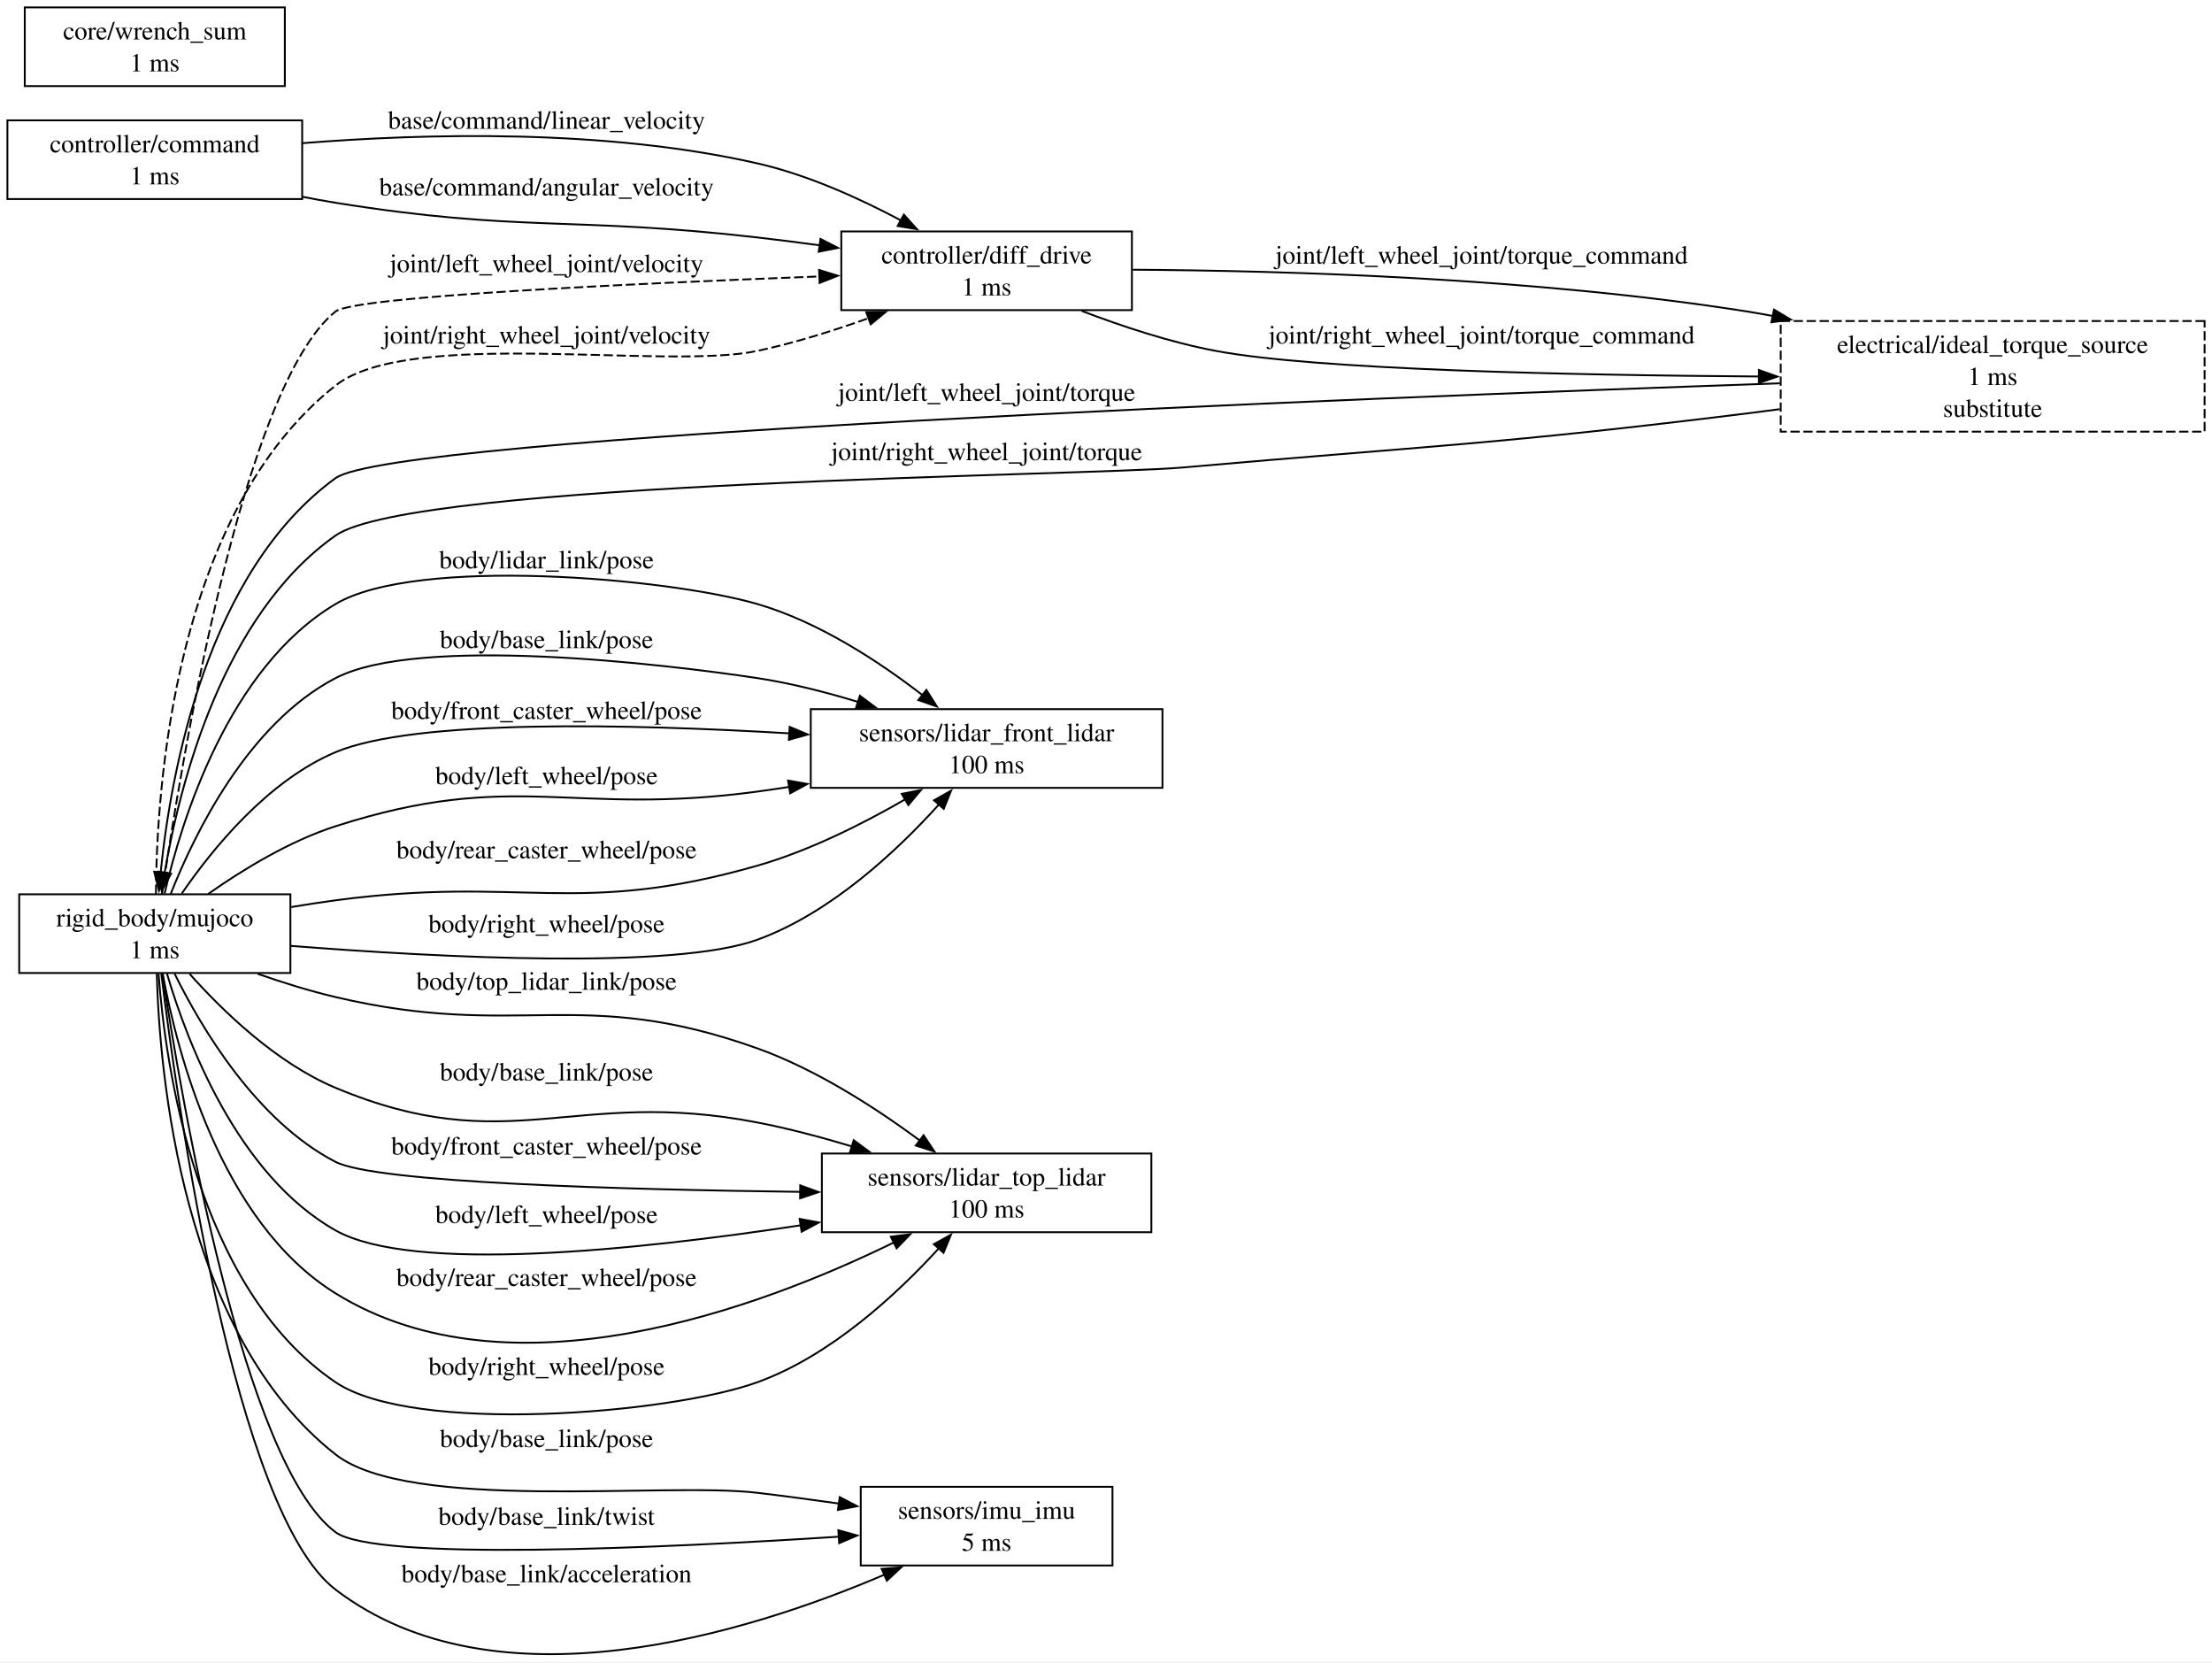
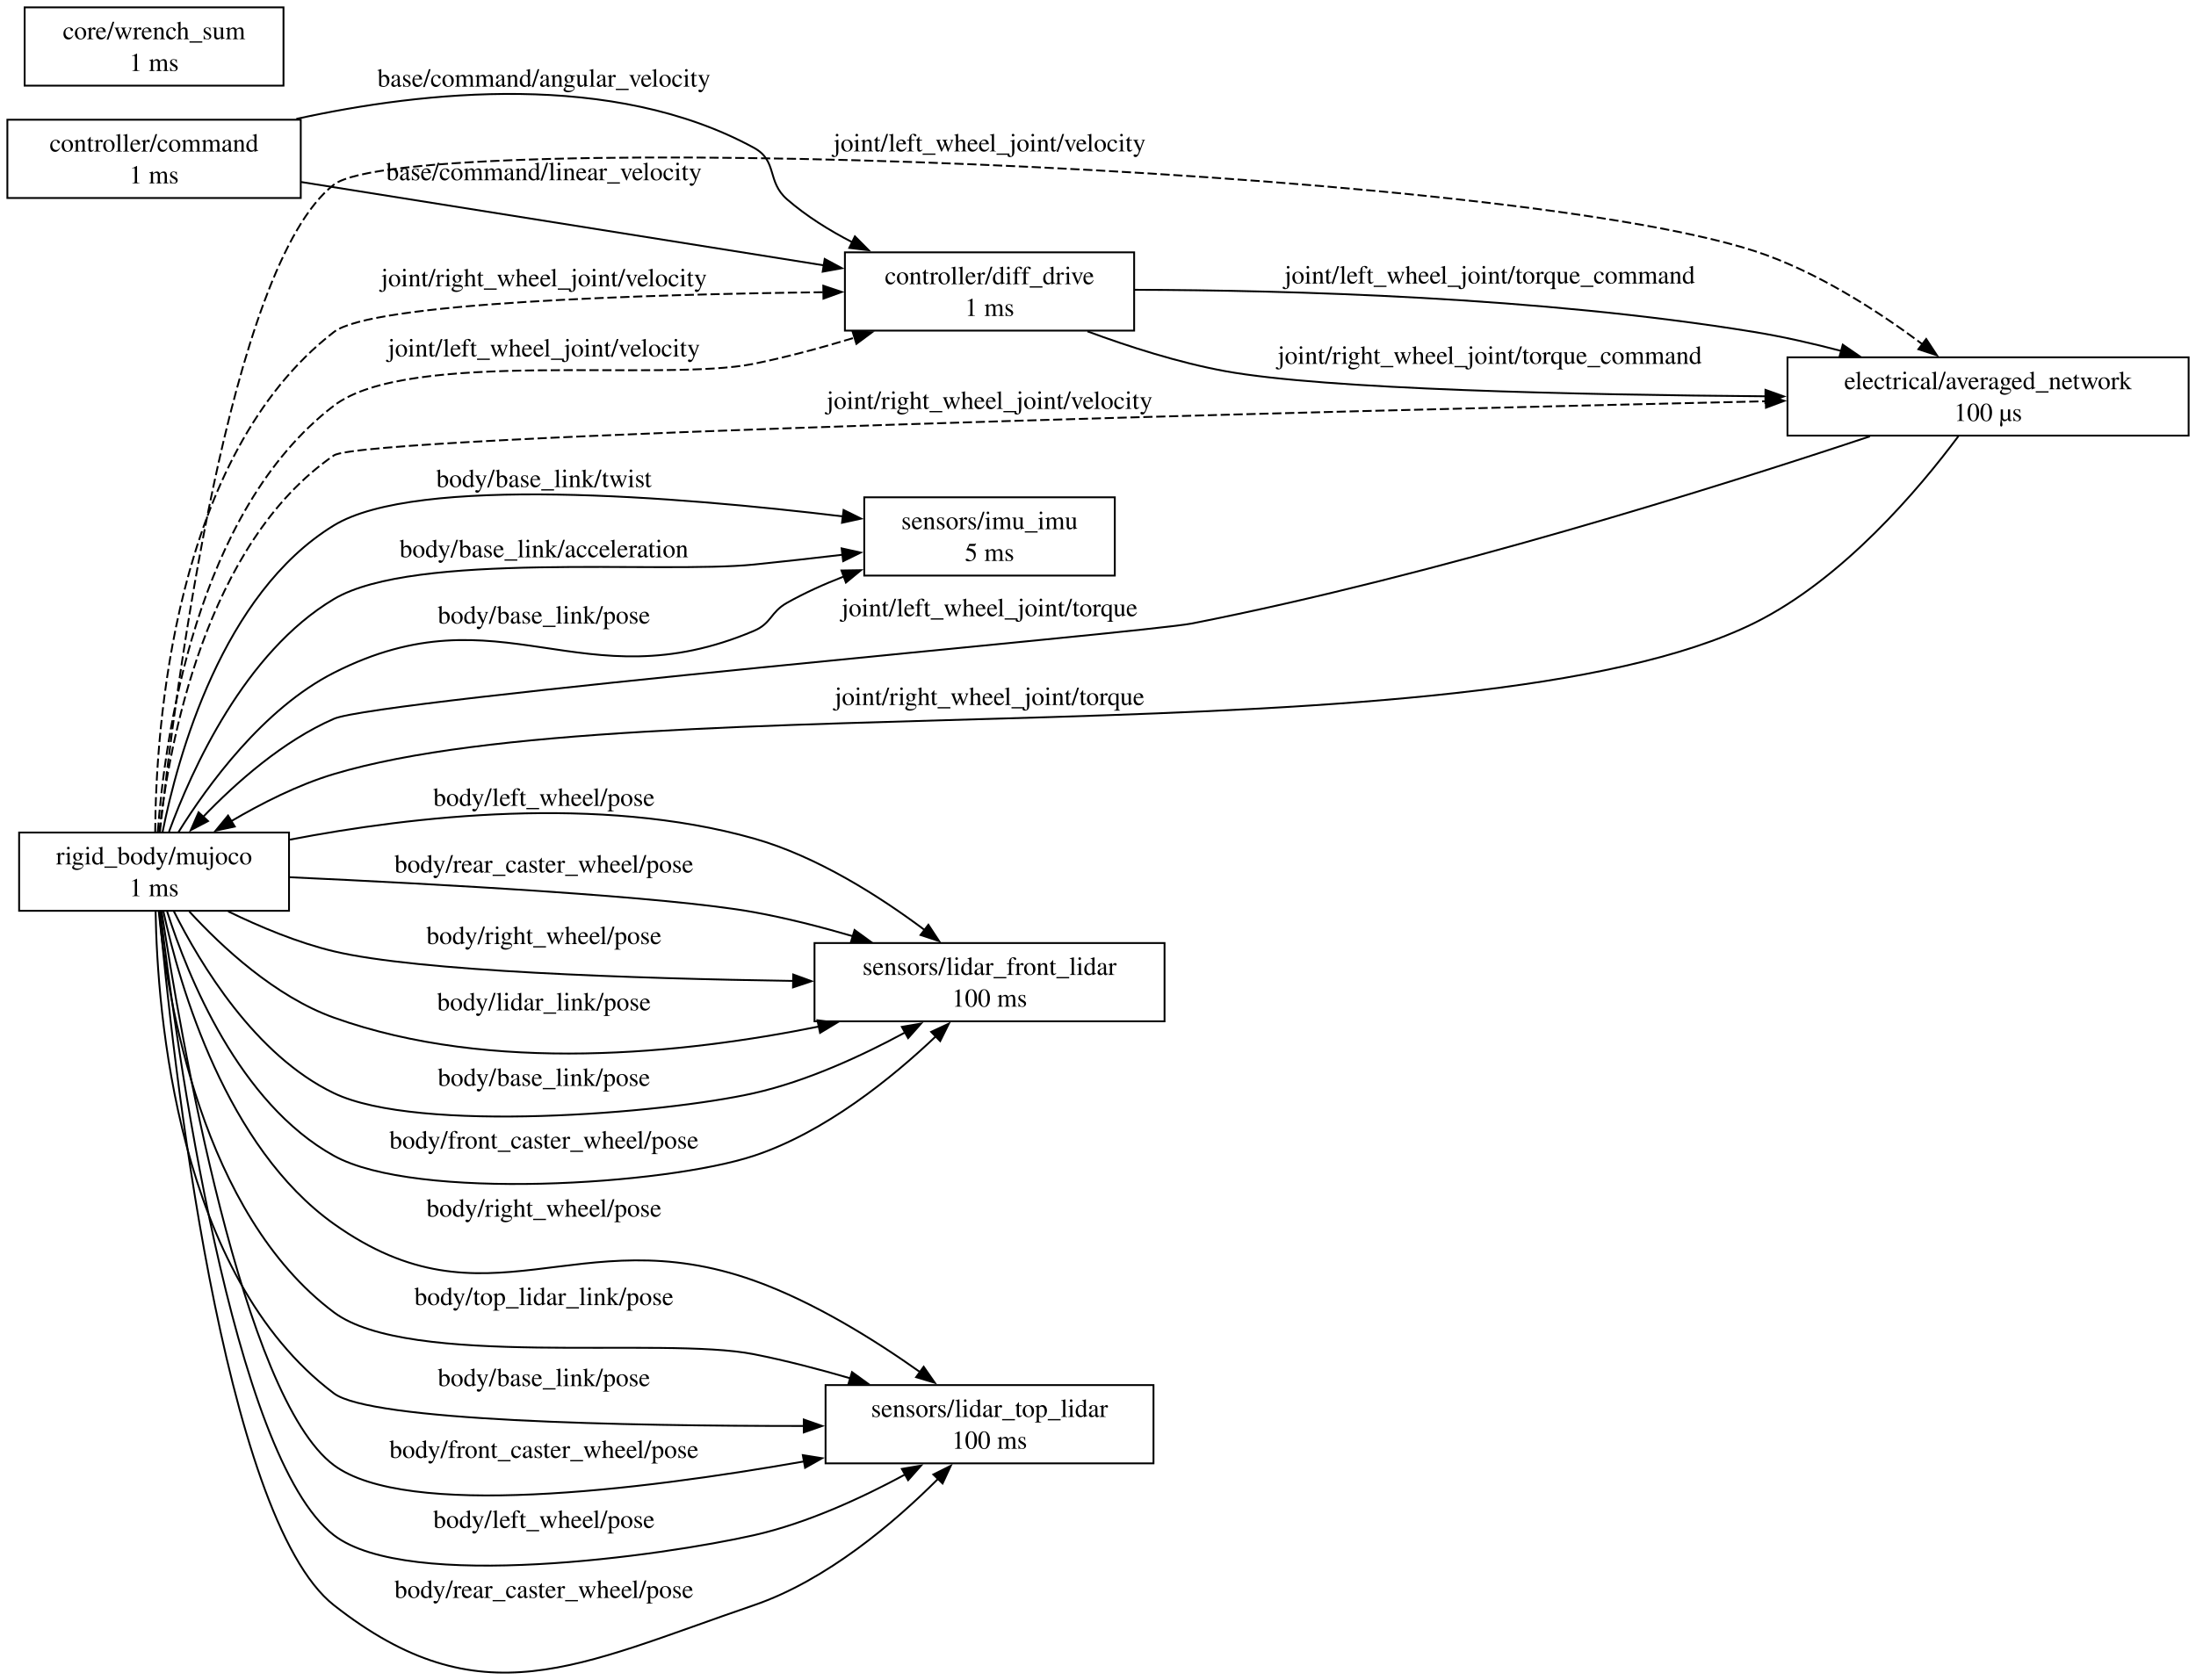
- <svg xmlns="http://www.w3.org/2000/svg" width="1195pt" height="898pt" viewBox="0.00 0.00 1195.00 898.00">
-   <g id="graph0" class="graph" transform="scale(1 1) rotate(0) translate(4 893.56)">
-     <polygon fill="white" stroke="none" points="-4,4 -4,-893.56 1191,-893.56 1191,4 -4,4" />
+ <svg xmlns="http://www.w3.org/2000/svg" width="1192pt" height="912pt" viewBox="0.00 0.00 1192.00 912.00">
+   <g id="graph0" class="graph" transform="scale(1 1) rotate(0) translate(4 908.4)">
+     <polygon fill="white" stroke="none" points="-4,4 -4,-908.4 1188,-908.4 1188,4 -4,4" />
    <g id="node1" class="node">
-       <polygon fill="none" stroke="black" points="152.88,-410.56 6.38,-410.56 6.38,-368.06 152.88,-368.06 152.88,-410.56" />
-       <text xml:space="preserve" text-anchor="middle" x="79.62" y="-393.26" font-family="Times,serif" font-size="14.00">rigid_body/mujoco</text>
-       <text xml:space="preserve" text-anchor="middle" x="79.62" y="-376.01" font-family="Times,serif" font-size="14.00">1 ms</text>
+       <polygon fill="none" stroke="black" points="152.88,-456.4 6.38,-456.4 6.38,-413.9 152.88,-413.9 152.88,-456.4" />
+       <text xml:space="preserve" text-anchor="middle" x="79.62" y="-439.1" font-family="Times,serif" font-size="14.00">rigid_body/mujoco</text>
+       <text xml:space="preserve" text-anchor="middle" x="79.62" y="-421.85" font-family="Times,serif" font-size="14.00">1 ms</text>
    </g>
    <g id="node3" class="node">
-       <polygon fill="none" stroke="black" points="607.5,-768.56 450.5,-768.56 450.5,-726.06 607.5,-726.06 607.5,-768.56" />
-       <text xml:space="preserve" text-anchor="middle" x="529" y="-751.26" font-family="Times,serif" font-size="14.00">controller/diff_drive</text>
-       <text xml:space="preserve" text-anchor="middle" x="529" y="-734.01" font-family="Times,serif" font-size="14.00">1 ms</text>
+       <polygon fill="none" stroke="black" points="611.62,-771.4 454.62,-771.4 454.62,-728.9 611.62,-728.9 611.62,-771.4" />
+       <text xml:space="preserve" text-anchor="middle" x="533.12" y="-754.1" font-family="Times,serif" font-size="14.00">controller/diff_drive</text>
+       <text xml:space="preserve" text-anchor="middle" x="533.12" y="-736.85" font-family="Times,serif" font-size="14.00">1 ms</text>
    </g>
    <g id="edge5" class="edge">
-       <path fill="none" stroke="black" stroke-dasharray="5,2" d="M83.55,-410.66C93.27,-478.14 126.73,-684.73 177.25,-725.31 187.34,-733.41 338.2,-740.44 438.75,-744.26" />
-       <polygon fill="black" stroke="black" points="438.51,-747.75 448.63,-744.63 438.77,-740.75 438.51,-747.75" />
-       <text xml:space="preserve" text-anchor="middle" x="291.25" y="-746.63" font-family="Times,serif" font-size="14.00">joint/left_wheel_joint/velocity</text>
+       <path fill="none" stroke="black" stroke-dasharray="5,2" d="M81.66,-456.85C85.34,-506.91 101.98,-630.61 177.25,-688.15 217.7,-719.08 355.34,-700.8 405.25,-710.9 423.22,-714.54 442.26,-719.7 459.98,-725.1" />
+       <polygon fill="black" stroke="black" points="458.78,-728.39 469.37,-728.02 460.86,-721.71 458.78,-728.39" />
+       <text xml:space="preserve" text-anchor="middle" x="291.25" y="-714.85" font-family="Times,serif" font-size="14.00">joint/left_wheel_joint/velocity</text>
    </g>
    <g id="edge6" class="edge">
-       <path fill="none" stroke="black" stroke-dasharray="5,2" d="M80.24,-410.87C80.55,-466.67 89.87,-616.27 177.25,-685.31 217.14,-716.82 355.53,-693.44 405.25,-704.06 425.2,-708.32 446.34,-714.95 465.36,-721.76" />
-       <polygon fill="black" stroke="black" points="463.97,-724.97 474.56,-725.13 466.38,-718.4 463.97,-724.97" />
-       <text xml:space="preserve" text-anchor="middle" x="291.25" y="-708.01" font-family="Times,serif" font-size="14.00">joint/right_wheel_joint/velocity</text>
+       <path fill="none" stroke="black" stroke-dasharray="5,2" d="M80.24,-456.61C80.56,-512.1 89.89,-660.76 177.25,-728.15 197.82,-744.02 344.78,-748.53 443.02,-749.76" />
+       <polygon fill="black" stroke="black" points="442.89,-753.26 452.93,-749.88 442.97,-746.26 442.89,-753.26" />
+       <text xml:space="preserve" text-anchor="middle" x="291.25" y="-752.92" font-family="Times,serif" font-size="14.00">joint/right_wheel_joint/velocity</text>
+     </g>
+     <g id="node4" class="node">
+       <polygon fill="none" stroke="black" points="1184,-714.4 966.25,-714.4 966.25,-671.9 1184,-671.9 1184,-714.4" />
+       <text xml:space="preserve" text-anchor="middle" x="1075.12" y="-697.1" font-family="Times,serif" font-size="14.00">electrical/averaged_network</text>
+       <text xml:space="preserve" text-anchor="middle" x="1075.12" y="-679.85" font-family="Times,serif" font-size="14.00">100 µs</text>
+     </g>
+     <g id="edge8" class="edge">
+       <path fill="none" stroke="black" stroke-dasharray="5,2" d="M82.83,-456.89C90.74,-529.88 120.25,-764.04 177.25,-808.15 217.22,-839.09 804.77,-818.64 948.25,-772.15 981.84,-761.27 1015.48,-739.45 1039.53,-721.5" />
+       <polygon fill="black" stroke="black" points="1041.55,-724.36 1047.37,-715.5 1037.3,-718.79 1041.55,-724.36" />
+       <text xml:space="preserve" text-anchor="middle" x="533.12" y="-826.19" font-family="Times,serif" font-size="14.00">joint/left_wheel_joint/velocity</text>
+     </g>
+     <g id="edge10" class="edge">
+       <path fill="none" stroke="black" stroke-dasharray="5,2" d="M82.45,-456.63C87.68,-503.2 107.22,-613.12 177.25,-661.15 193.05,-671.99 714.34,-685.07 954.78,-690.55" />
+       <polygon fill="black" stroke="black" points="954.43,-694.04 964.5,-690.77 954.58,-687.04 954.43,-694.04" />
+       <text xml:space="preserve" text-anchor="middle" x="533.12" y="-686.39" font-family="Times,serif" font-size="14.00">joint/right_wheel_joint/velocity</text>
    </g>
    <g id="node5" class="node">
-       <polygon fill="none" stroke="black" points="624,-510.56 434,-510.56 434,-468.06 624,-468.06 624,-510.56" />
-       <text xml:space="preserve" text-anchor="middle" x="529" y="-493.26" font-family="Times,serif" font-size="14.00">sensors/lidar_front_lidar</text>
-       <text xml:space="preserve" text-anchor="middle" x="529" y="-476.01" font-family="Times,serif" font-size="14.00">100 ms</text>
+       <polygon fill="none" stroke="black" points="628.12,-396.4 438.12,-396.4 438.12,-353.9 628.12,-353.9 628.12,-396.4" />
+       <text xml:space="preserve" text-anchor="middle" x="533.12" y="-379.1" font-family="Times,serif" font-size="14.00">sensors/lidar_front_lidar</text>
+       <text xml:space="preserve" text-anchor="middle" x="533.12" y="-361.85" font-family="Times,serif" font-size="14.00">100 ms</text>
+     </g>
+     <g id="edge11" class="edge">
+       <path fill="none" stroke="black" d="M98.75,-413.54C116.47,-394.24 145.38,-367.3 177.25,-355.9 262.77,-325.32 367.26,-336.27 440.64,-351.1" />
+       <polygon fill="black" stroke="black" points="439.7,-354.48 450.21,-353.1 441.14,-347.63 439.7,-354.48" />
+       <text xml:space="preserve" text-anchor="middle" x="291.25" y="-359.85" font-family="Times,serif" font-size="14.00">body/lidar_link/pose</text>
+     </g>
+     <g id="edge12" class="edge">
+       <path fill="none" stroke="black" d="M90.34,-413.72C104.68,-385.03 134.5,-335.39 177.25,-314.9 222.94,-293.01 355.82,-303.76 405.25,-314.9 433.95,-321.37 463.78,-335.13 487.3,-347.86" />
+       <polygon fill="black" stroke="black" points="485.53,-350.89 495.97,-352.69 488.93,-344.77 485.53,-350.89" />
+       <text xml:space="preserve" text-anchor="middle" x="291.25" y="-318.85" font-family="Times,serif" font-size="14.00">body/base_link/pose</text>
+     </g>
+     <g id="edge13" class="edge">
+       <path fill="none" stroke="black" d="M86.72,-413.53C97.97,-378.27 125.69,-309.45 177.25,-280.9 221.58,-256.37 357.15,-264.99 405.25,-280.9 443.77,-293.64 480.11,-323.1 503.95,-345.72" />
+       <polygon fill="black" stroke="black" points="501.45,-348.18 511.06,-352.65 506.33,-343.16 501.45,-348.18" />
+       <text xml:space="preserve" text-anchor="middle" x="291.25" y="-284.85" font-family="Times,serif" font-size="14.00">body/front_caster_wheel/pose</text>
+     </g>
+     <g id="edge14" class="edge">
+       <path fill="none" stroke="black" d="M153.35,-452.53C220.14,-465.38 321.2,-476.92 405.25,-453.15 439.52,-443.46 473.63,-421.63 497.84,-403.52" />
+       <polygon fill="black" stroke="black" points="499.93,-406.32 505.74,-397.46 495.67,-400.77 499.93,-406.32" />
+       <text xml:space="preserve" text-anchor="middle" x="291.25" y="-470.88" font-family="Times,serif" font-size="14.00">body/left_wheel/pose</text>
+     </g>
+     <g id="edge15" class="edge">
+       <path fill="none" stroke="black" d="M153.14,-432.13C233.72,-428.43 358.63,-421.61 405.25,-413.15 422.96,-409.94 441.69,-405.15 459.18,-400.03" />
+       <polygon fill="black" stroke="black" points="459.86,-403.48 468.43,-397.25 457.85,-396.78 459.86,-403.48" />
+       <text xml:space="preserve" text-anchor="middle" x="291.25" y="-434.68" font-family="Times,serif" font-size="14.00">body/rear_caster_wheel/pose</text>
+     </g>
+     <g id="edge16" class="edge">
+       <path fill="none" stroke="black" d="M119.87,-413.57C136.98,-405.24 157.58,-396.59 177.25,-391.9 222.87,-381.03 339.53,-377.16 426.73,-375.82" />
+       <polygon fill="black" stroke="black" points="426.55,-379.32 436.5,-375.68 426.45,-372.32 426.55,-379.32" />
+       <text xml:space="preserve" text-anchor="middle" x="291.25" y="-395.85" font-family="Times,serif" font-size="14.00">body/right_wheel/pose</text>
+     </g>
+     <g id="node6" class="node">
+       <polygon fill="none" stroke="black" points="622.12,-156.4 444.12,-156.4 444.12,-113.9 622.12,-113.9 622.12,-156.4" />
+       <text xml:space="preserve" text-anchor="middle" x="533.12" y="-139.1" font-family="Times,serif" font-size="14.00">sensors/lidar_top_lidar</text>
+       <text xml:space="preserve" text-anchor="middle" x="533.12" y="-121.85" font-family="Times,serif" font-size="14.00">100 ms</text>
+     </g>
+     <g id="edge17" class="edge">
+       <path fill="none" stroke="black" d="M82.18,-413.53C86.91,-365.44 105.56,-249.64 177.25,-195.9 217.99,-165.37 355.3,-183.03 405.25,-173.15 422.37,-169.77 440.48,-165.05 457.5,-160.09" />
+       <polygon fill="black" stroke="black" points="458.47,-163.45 467.06,-157.24 456.47,-156.75 458.47,-163.45" />
+       <text xml:space="preserve" text-anchor="middle" x="291.25" y="-199.85" font-family="Times,serif" font-size="14.00">body/top_lidar_link/pose</text>
+     </g>
+     <g id="edge18" class="edge">
+       <path fill="none" stroke="black" d="M80.46,-413.53C81.37,-359.04 92.11,-215.91 177.25,-151.9 197.26,-136.86 334.57,-134.16 432.38,-134.2" />
+       <polygon fill="black" stroke="black" points="432.29,-137.7 442.29,-134.21 432.3,-130.7 432.29,-137.7" />
+       <text xml:space="preserve" text-anchor="middle" x="291.25" y="-155.85" font-family="Times,serif" font-size="14.00">body/base_link/pose</text>
+     </g>
+     <g id="edge19" class="edge">
+       <path fill="none" stroke="black" d="M83.73,-413.61C93.75,-347.53 127.46,-149.95 177.25,-112.9 216.29,-83.85 341.86,-99.03 432.56,-114.97" />
+       <polygon fill="black" stroke="black" points="431.77,-118.38 442.23,-116.7 433,-111.49 431.77,-118.38" />
+       <text xml:space="preserve" text-anchor="middle" x="291.25" y="-116.85" font-family="Times,serif" font-size="14.00">body/front_caster_wheel/pose</text>
+     </g>
+     <g id="edge20" class="edge">
+       <path fill="none" stroke="black" d="M83.02,-413.65C91.41,-342.57 122.02,-117.27 177.25,-74.9 217.45,-44.07 355.82,-63.76 405.25,-74.9 433.95,-81.37 463.78,-95.13 487.3,-107.86" />
+       <polygon fill="black" stroke="black" points="485.53,-110.89 495.97,-112.69 488.93,-104.77 485.53,-110.89" />
+       <text xml:space="preserve" text-anchor="middle" x="291.25" y="-78.85" font-family="Times,serif" font-size="14.00">body/left_wheel/pose</text>
+     </g>
+     <g id="edge21" class="edge">
+       <path fill="none" stroke="black" d="M82.44,-413.56C89.33,-337.59 116.57,-84.62 177.25,-36.9 256.9,25.73 309.37,-4.12 405.25,-36.9 444.87,-50.45 481.69,-81.95 505.35,-105.66" />
+       <polygon fill="black" stroke="black" points="502.62,-107.86 512.1,-112.59 507.63,-102.98 502.62,-107.86" />
+       <text xml:space="preserve" text-anchor="middle" x="291.25" y="-40.85" font-family="Times,serif" font-size="14.00">body/rear_caster_wheel/pose</text>
+     </g>
+     <g id="edge22" class="edge">
+       <path fill="none" stroke="black" d="M84.67,-413.67C93.54,-373.1 118.75,-285.53 177.25,-243.9 260.56,-184.62 308.94,-247.51 405.25,-213.15 437.93,-201.5 471.21,-180.63 495.48,-163.41" />
+       <polygon fill="black" stroke="black" points="497.37,-166.36 503.42,-157.66 493.27,-160.69 497.37,-166.36" />
+       <text xml:space="preserve" text-anchor="middle" x="291.25" y="-247.85" font-family="Times,serif" font-size="14.00">body/right_wheel/pose</text>
+     </g>
+     <g id="node7" class="node">
+       <polygon fill="none" stroke="black" points="601.12,-638.4 465.12,-638.4 465.12,-595.9 601.12,-595.9 601.12,-638.4" />
+       <text xml:space="preserve" text-anchor="middle" x="533.12" y="-621.1" font-family="Times,serif" font-size="14.00">sensors/imu_imu</text>
+       <text xml:space="preserve" text-anchor="middle" x="533.12" y="-603.85" font-family="Times,serif" font-size="14.00">5 ms</text>
+     </g>
+     <g id="edge23" class="edge">
+       <path fill="none" stroke="black" d="M92.82,-456.52C108.67,-482.02 138.9,-523.66 177.25,-543.15 268.04,-589.29 311.5,-526.14 405.25,-565.9 414.9,-570 414.1,-576.03 423.25,-581.15 432.89,-586.56 443.46,-591.31 454.12,-595.44" />
+       <polygon fill="black" stroke="black" points="452.75,-598.67 463.35,-598.84 455.17,-592.1 452.75,-598.67" />
+       <text xml:space="preserve" text-anchor="middle" x="291.25" y="-569.85" font-family="Times,serif" font-size="14.00">body/base_link/pose</text>
+     </g>
+     <g id="edge24" class="edge">
+       <path fill="none" stroke="black" d="M84.25,-456.68C92.45,-497.68 116.64,-586.16 177.25,-623.15 221.89,-650.4 363.35,-638.88 453.61,-628.02" />
+       <polygon fill="black" stroke="black" points="453.9,-631.51 463.39,-626.82 453.04,-624.56 453.9,-631.51" />
+       <text xml:space="preserve" text-anchor="middle" x="291.25" y="-643.93" font-family="Times,serif" font-size="14.00">body/base_link/twist</text>
+     </g>
+     <g id="edge25" class="edge">
+       <path fill="none" stroke="black" d="M87.74,-456.83C100.05,-490.44 128.74,-554.26 177.25,-583.15 220.93,-609.17 354.67,-596.79 405.25,-601.9 420.79,-603.48 437.38,-605.34 453.27,-607.21" />
+       <polygon fill="black" stroke="black" points="452.84,-610.68 463.18,-608.39 453.67,-603.73 452.84,-610.68" />
+       <text xml:space="preserve" text-anchor="middle" x="291.25" y="-605.85" font-family="Times,serif" font-size="14.00">body/base_link/acceleration</text>
+     </g>
+     <g id="node2" class="node">
+       <polygon fill="none" stroke="black" points="159.25,-843.4 0,-843.4 0,-800.9 159.25,-800.9 159.25,-843.4" />
+       <text xml:space="preserve" text-anchor="middle" x="79.62" y="-826.1" font-family="Times,serif" font-size="14.00">controller/command</text>
+       <text xml:space="preserve" text-anchor="middle" x="79.62" y="-808.85" font-family="Times,serif" font-size="14.00">1 ms</text>
+     </g>
+     <g id="edge3" class="edge">
+       <path fill="none" stroke="black" d="M159.53,-809.57C238.8,-796.93 360.74,-777.49 443.34,-764.31" />
+       <polygon fill="black" stroke="black" points="443.65,-767.81 452.98,-762.78 442.55,-760.89 443.65,-767.81" />
+       <text xml:space="preserve" text-anchor="middle" x="291.25" y="-810.55" font-family="Times,serif" font-size="14.00">base/command/linear_velocity</text>
+     </g>
+     <g id="edge4" class="edge">
+       <path fill="none" stroke="black" d="M156.87,-843.84C226.07,-859.03 328.69,-869.95 405.25,-828.15 418.23,-821.07 412.08,-809.85 423.25,-800.15 433.72,-791.06 446.12,-783.31 458.74,-776.83" />
+       <polygon fill="black" stroke="black" points="460.05,-780.08 467.51,-772.56 456.99,-773.79 460.05,-780.08" />
+       <text xml:space="preserve" text-anchor="middle" x="291.25" y="-861.35" font-family="Times,serif" font-size="14.00">base/command/angular_velocity</text>
+     </g>
+     <g id="edge7" class="edge">
+       <path fill="none" stroke="black" d="M611.75,-751.06C695.37,-750.86 832.08,-747.16 948.25,-728.15 963.8,-725.61 980.18,-721.87 995.79,-717.77" />
+       <polygon fill="black" stroke="black" points="996.26,-721.27 1005,-715.28 994.43,-714.51 996.26,-721.27" />
+       <text xml:space="preserve" text-anchor="middle" x="804.62" y="-754.46" font-family="Times,serif" font-size="14.00">joint/left_wheel_joint/torque_command</text>
    </g>
    <g id="edge9" class="edge">
-       <path fill="none" stroke="black" d="M84.92,-410.95C94.02,-450.35 119.38,-532.88 177.25,-567.31 220.79,-593.21 356.6,-581.46 405.25,-567.31 438.43,-557.66 471.21,-536.04 494.53,-518" />
-       <polygon fill="black" stroke="black" points="496.46,-520.94 502.12,-511.99 492.11,-515.46 496.46,-520.94" />
-       <text xml:space="preserve" text-anchor="middle" x="291.25" y="-586.58" font-family="Times,serif" font-size="14.00">body/lidar_link/pose</text>
-     </g>
-     <g id="edge10" class="edge">
-       <path fill="none" stroke="black" d="M88.24,-410.81C100.96,-443.02 129.9,-502.66 177.25,-527.31 222.19,-550.7 355.15,-534.88 405.25,-527.31 423.24,-524.58 442.23,-519.74 459.76,-514.4" />
-       <polygon fill="black" stroke="black" points="460.53,-517.83 469.01,-511.48 458.42,-511.15 460.53,-517.83" />
-       <text xml:space="preserve" text-anchor="middle" x="291.25" y="-543.55" font-family="Times,serif" font-size="14.00">body/base_link/pose</text>
-     </g>
-     <g id="edge11" class="edge">
-       <path fill="none" stroke="black" d="M94.21,-410.98C110.57,-434.82 140.48,-471.8 177.25,-487.31 219.92,-505.3 335.68,-502.62 422.63,-497.48" />
-       <polygon fill="black" stroke="black" points="422.61,-500.99 432.38,-496.88 422.18,-494 422.61,-500.99" />
-       <text xml:space="preserve" text-anchor="middle" x="291.25" y="-505.25" font-family="Times,serif" font-size="14.00">body/front_caster_wheel/pose</text>
-     </g>
-     <g id="edge12" class="edge">
-       <path fill="none" stroke="black" d="M108.54,-410.8C126.99,-423.76 152.29,-439.28 177.25,-447.31 274.04,-478.45 304.49,-452.41 405.25,-466.06 410.88,-466.82 416.65,-467.67 422.46,-468.58" />
-       <polygon fill="black" stroke="black" points="421.74,-472.01 432.18,-470.16 422.87,-465.1 421.74,-472.01" />
-       <text xml:space="preserve" text-anchor="middle" x="291.25" y="-470.01" font-family="Times,serif" font-size="14.00">body/left_wheel/pose</text>
-     </g>
-     <g id="edge13" class="edge">
-       <path fill="none" stroke="black" d="M153.31,-403.67C161.37,-405.02 169.47,-406.26 177.25,-407.31 278.03,-420.8 307.5,-398.06 405.25,-426.06 433.26,-434.08 462.33,-448.73 485.15,-461.92" />
-       <polygon fill="black" stroke="black" points="483.16,-464.81 493.55,-466.88 486.72,-458.78 483.16,-464.81" />
-       <text xml:space="preserve" text-anchor="middle" x="291.25" y="-430.01" font-family="Times,serif" font-size="14.00">body/rear_caster_wheel/pose</text>
-     </g>
-     <g id="edge14" class="edge">
-       <path fill="none" stroke="black" d="M153.2,-382.7C234.49,-376.32 360.71,-369.81 405.25,-386.06 445.03,-400.56 480.87,-434.27 503.4,-459.24" />
-       <polygon fill="black" stroke="black" points="500.58,-461.33 509.81,-466.53 505.84,-456.71 500.58,-461.33" />
-       <text xml:space="preserve" text-anchor="middle" x="291.25" y="-390.01" font-family="Times,serif" font-size="14.00">body/right_wheel/pose</text>
-     </g>
-     <g id="node6" class="node">
-       <polygon fill="none" stroke="black" points="618,-270.56 440,-270.56 440,-228.06 618,-228.06 618,-270.56" />
-       <text xml:space="preserve" text-anchor="middle" x="529" y="-253.26" font-family="Times,serif" font-size="14.00">sensors/lidar_top_lidar</text>
-       <text xml:space="preserve" text-anchor="middle" x="529" y="-236.01" font-family="Times,serif" font-size="14.00">100 ms</text>
-     </g>
-     <g id="edge15" class="edge">
-       <path fill="none" stroke="black" d="M135.19,-367.62C148.76,-362.88 163.39,-358.31 177.25,-355.06 276.62,-331.7 309.14,-361.69 405.25,-327.31 437.22,-315.87 469.47,-294.92 492.89,-277.62" />
-       <polygon fill="black" stroke="black" points="494.96,-280.44 500.83,-271.62 490.74,-274.85 494.96,-280.44" />
-       <text xml:space="preserve" text-anchor="middle" x="291.25" y="-359.01" font-family="Times,serif" font-size="14.00">body/top_lidar_link/pose</text>
-     </g>
-     <g id="edge16" class="edge">
-       <path fill="none" stroke="black" d="M98.41,-367.61C116.11,-347.75 145.18,-319.49 177.25,-306.06 271.03,-266.78 305.43,-306.62 405.25,-287.31 422.05,-284.06 439.8,-279.34 456.43,-274.33" />
-       <polygon fill="black" stroke="black" points="457.2,-277.76 465.72,-271.46 455.13,-271.07 457.2,-277.76" />
-       <text xml:space="preserve" text-anchor="middle" x="291.25" y="-310.01" font-family="Times,serif" font-size="14.00">body/base_link/pose</text>
-     </g>
-     <g id="edge17" class="edge">
-       <path fill="none" stroke="black" d="M90.34,-367.65C104.67,-338.61 134.49,-288.14 177.25,-266.06 199.08,-254.78 332.49,-251.06 428.3,-249.86" />
-       <polygon fill="black" stroke="black" points="428.32,-253.36 438.28,-249.74 428.24,-246.36 428.32,-253.36" />
-       <text xml:space="preserve" text-anchor="middle" x="291.25" y="-270.01" font-family="Times,serif" font-size="14.00">body/front_caster_wheel/pose</text>
-     </g>
-     <g id="edge18" class="edge">
-       <path fill="none" stroke="black" d="M86.2,-367.75C96.89,-331.44 124.07,-259.09 177.25,-229.06 218.76,-205.61 340.35,-218.35 428.75,-231.82" />
-       <polygon fill="black" stroke="black" points="427.99,-235.25 438.41,-233.32 429.06,-228.33 427.99,-235.25" />
-       <text xml:space="preserve" text-anchor="middle" x="291.25" y="-233.01" font-family="Times,serif" font-size="14.00">body/left_wheel/pose</text>
-     </g>
-     <g id="edge19" class="edge">
-       <path fill="none" stroke="black" d="M83.89,-367.74C91.55,-325.72 114.97,-233.64 177.25,-195.06 271.74,-136.53 407.21,-187.41 479,-222.58" />
-       <polygon fill="black" stroke="black" points="477.25,-225.62 487.76,-226.96 480.38,-219.36 477.25,-225.62" />
-       <text xml:space="preserve" text-anchor="middle" x="291.25" y="-199.01" font-family="Times,serif" font-size="14.00">body/rear_caster_wheel/pose</text>
-     </g>
-     <g id="edge20" class="edge">
-       <path fill="none" stroke="black" d="M81.66,-367.64C85.31,-318.34 101.91,-198.12 177.25,-147.06 219.19,-118.63 357.61,-129.81 405.25,-147.06 444.91,-161.41 480.77,-194.79 503.34,-219.53" />
-       <polygon fill="black" stroke="black" points="500.49,-221.59 509.75,-226.74 505.73,-216.94 500.49,-221.59" />
-       <text xml:space="preserve" text-anchor="middle" x="291.25" y="-151.01" font-family="Times,serif" font-size="14.00">body/right_wheel/pose</text>
-     </g>
-     <g id="node7" class="node">
-       <polygon fill="none" stroke="black" points="597,-90.56 461,-90.56 461,-48.06 597,-48.06 597,-90.56" />
-       <text xml:space="preserve" text-anchor="middle" x="529" y="-73.26" font-family="Times,serif" font-size="14.00">sensors/imu_imu</text>
-       <text xml:space="preserve" text-anchor="middle" x="529" y="-56.01" font-family="Times,serif" font-size="14.00">5 ms</text>
-     </g>
-     <g id="edge21" class="edge">
-       <path fill="none" stroke="black" d="M80.7,-367.65C82.17,-313.75 94.19,-173.23 177.25,-108.06 217.28,-76.65 354.73,-93.3 405.25,-87.31 419.57,-85.61 434.79,-83.56 449.46,-81.48" />
-       <polygon fill="black" stroke="black" points="449.66,-84.98 459.06,-80.09 448.66,-78.06 449.66,-84.98" />
-       <text xml:space="preserve" text-anchor="middle" x="291.25" y="-112.01" font-family="Times,serif" font-size="14.00">body/base_link/pose</text>
-     </g>
-     <g id="edge22" class="edge">
-       <path fill="none" stroke="black" d="M83.72,-367.7C93.71,-301.42 127.34,-103.23 177.25,-66.06 198.48,-50.25 352.66,-57.41 449.41,-63.63" />
-       <polygon fill="black" stroke="black" points="448.9,-67.11 459.11,-64.27 449.36,-60.12 448.9,-67.11" />
-       <text xml:space="preserve" text-anchor="middle" x="291.25" y="-70.01" font-family="Times,serif" font-size="14.00">body/base_link/twist</text>
-     </g>
-     <g id="edge23" class="edge">
-       <path fill="none" stroke="black" d="M83.14,-367.67C91.8,-297.22 122.92,-76.56 177.25,-35.06 263.74,31.01 399.39,-11.28 474.11,-43.23" />
-       <polygon fill="black" stroke="black" points="472.29,-46.25 482.86,-47.05 475.1,-39.84 472.29,-46.25" />
-       <text xml:space="preserve" text-anchor="middle" x="291.25" y="-39.01" font-family="Times,serif" font-size="14.00">body/base_link/acceleration</text>
-     </g>
-     <g id="node2" class="node">
-       <polygon fill="none" stroke="black" points="159.25,-828.56 0,-828.56 0,-786.06 159.25,-786.06 159.25,-828.56" />
-       <text xml:space="preserve" text-anchor="middle" x="79.62" y="-811.26" font-family="Times,serif" font-size="14.00">controller/command</text>
-       <text xml:space="preserve" text-anchor="middle" x="79.62" y="-794.01" font-family="Times,serif" font-size="14.00">1 ms</text>
-     </g>
-     <g id="edge3" class="edge">
-       <path fill="none" stroke="black" d="M159.44,-816.24C225.86,-821.54 322.96,-824.04 405.25,-805.31 432.25,-799.16 460.33,-786.44 482.8,-774.47" />
-       <polygon fill="black" stroke="black" points="484.29,-777.65 491.38,-769.78 480.93,-771.5 484.29,-777.65" />
-       <text xml:space="preserve" text-anchor="middle" x="291.25" y="-824.02" font-family="Times,serif" font-size="14.00">base/command/linear_velocity</text>
-     </g>
-     <g id="edge4" class="edge">
-       <path fill="none" stroke="black" d="M159.52,-787.27C165.5,-786.08 171.46,-784.99 177.25,-784.06 277.64,-767.95 304.23,-776.85 405.25,-765.31 416.16,-764.06 427.6,-762.59 438.92,-761.05" />
-       <polygon fill="black" stroke="black" points="439.25,-764.53 448.68,-759.69 438.29,-757.6 439.25,-764.53" />
-       <text xml:space="preserve" text-anchor="middle" x="291.25" y="-788.01" font-family="Times,serif" font-size="14.00">base/command/angular_velocity</text>
-     </g>
-     <g id="node4" class="node">
-       <polygon fill="none" stroke="black" stroke-dasharray="5,2" points="1187,-720.18 958,-720.18 958,-660.43 1187,-660.43 1187,-720.18" />
-       <text xml:space="preserve" text-anchor="middle" x="1072.5" y="-702.88" font-family="Times,serif" font-size="14.00">electrical/ideal_torque_source</text>
-       <text xml:space="preserve" text-anchor="middle" x="1072.5" y="-685.63" font-family="Times,serif" font-size="14.00">1 ms</text>
-       <text xml:space="preserve" text-anchor="middle" x="1072.5" y="-668.38" font-family="Times,serif" font-size="14.00">substitute</text>
-     </g>
-     <g id="edge7" class="edge">
-       <path fill="none" stroke="black" d="M607.96,-747.89C690.81,-747.4 825.41,-743.43 940,-725.31 944.59,-724.58 949.26,-723.76 953.96,-722.86" />
-       <polygon fill="black" stroke="black" points="954.37,-726.35 963.48,-720.93 952.98,-719.49 954.37,-726.35" />
-       <text xml:space="preserve" text-anchor="middle" x="796.38" y="-751.16" font-family="Times,serif" font-size="14.00">joint/left_wheel_joint/torque_command</text>
-     </g>
-     <g id="edge8" class="edge">
-       <path fill="none" stroke="black" d="M580.4,-725.63C602.22,-717.28 628.32,-708.65 652.75,-704.06 706.93,-693.87 843.74,-690.93 946.35,-690.22" />
-       <polygon fill="black" stroke="black" points="946.24,-693.72 956.22,-690.16 946.2,-686.72 946.24,-693.72" />
-       <text xml:space="preserve" text-anchor="middle" x="796.38" y="-708.01" font-family="Times,serif" font-size="14.00">joint/right_wheel_joint/torque_command</text>
+       <path fill="none" stroke="black" d="M586.28,-728.49C608.85,-720.14 635.82,-711.51 661,-706.9 715.18,-697 852.91,-694.03 954.52,-693.24" />
+       <polygon fill="black" stroke="black" points="954.3,-696.74 964.28,-693.17 954.25,-689.74 954.3,-696.74" />
+       <text xml:space="preserve" text-anchor="middle" x="804.62" y="-710.85" font-family="Times,serif" font-size="14.00">joint/right_wheel_joint/torque_command</text>
    </g>
    <g id="edge1" class="edge">
-       <path fill="none" stroke="black" d="M957.61,-686.54C723.69,-678.37 208.3,-657.9 177.25,-635.31 107.92,-584.86 88.32,-476.99 82.79,-422.4" />
-       <polygon fill="black" stroke="black" points="86.28,-422.13 81.9,-412.49 79.31,-422.76 86.28,-422.13" />
-       <text xml:space="preserve" text-anchor="middle" x="529" y="-677.06" font-family="Times,serif" font-size="14.00">joint/left_wheel_joint/torque</text>
+       <path fill="none" stroke="black" d="M1011.03,-671.5C927.74,-643.76 776.09,-596.13 643,-569.9 617.46,-564.87 201.12,-528.54 177.25,-518.15 149.64,-506.15 124.07,-483.44 106.17,-464.8" />
+       <polygon fill="black" stroke="black" points="108.92,-462.62 99.55,-457.69 103.8,-467.39 108.92,-462.62" />
+       <text xml:space="preserve" text-anchor="middle" x="533.12" y="-573.85" font-family="Times,serif" font-size="14.00">joint/left_wheel_joint/torque</text>
    </g>
    <g id="edge2" class="edge">
-       <path fill="none" stroke="black" d="M957.51,-672.57C951.59,-671.78 945.73,-671.02 940,-670.31 804.75,-653.55 770.51,-653.01 634.75,-641.06 583.95,-636.58 218.92,-633.7 177.25,-604.31 116.39,-561.38 93.23,-470.83 84.92,-422.06" />
-       <polygon fill="black" stroke="black" points="88.41,-421.72 83.39,-412.39 81.5,-422.82 88.41,-421.72" />
-       <text xml:space="preserve" text-anchor="middle" x="529" y="-645.01" font-family="Times,serif" font-size="14.00">joint/right_wheel_joint/torque</text>
+       <path fill="none" stroke="black" d="M1059.05,-671.61C1037.88,-643.18 996.46,-593.98 948.25,-570.15 793.78,-493.83 342.29,-537.64 177.25,-488.15 157.79,-482.32 137.86,-472.21 121.18,-462.37" />
+       <polygon fill="black" stroke="black" points="123.43,-459.64 113.07,-457.44 119.79,-465.62 123.43,-459.64" />
+       <text xml:space="preserve" text-anchor="middle" x="533.12" y="-525.61" font-family="Times,serif" font-size="14.00">joint/right_wheel_joint/torque</text>
    </g>
    <g id="node8" class="node">
-       <polygon fill="none" stroke="black" points="149.88,-889.56 9.38,-889.56 9.38,-847.06 149.88,-847.06 149.88,-889.56" />
-       <text xml:space="preserve" text-anchor="middle" x="79.62" y="-872.26" font-family="Times,serif" font-size="14.00">core/wrench_sum</text>
-       <text xml:space="preserve" text-anchor="middle" x="79.62" y="-855.01" font-family="Times,serif" font-size="14.00">1 ms</text>
+       <polygon fill="none" stroke="black" points="149.88,-904.4 9.38,-904.4 9.38,-861.9 149.88,-861.9 149.88,-904.4" />
+       <text xml:space="preserve" text-anchor="middle" x="79.62" y="-887.1" font-family="Times,serif" font-size="14.00">core/wrench_sum</text>
+       <text xml:space="preserve" text-anchor="middle" x="79.62" y="-869.85" font-family="Times,serif" font-size="14.00">1 ms</text>
    </g>
  </g>
</svg>
